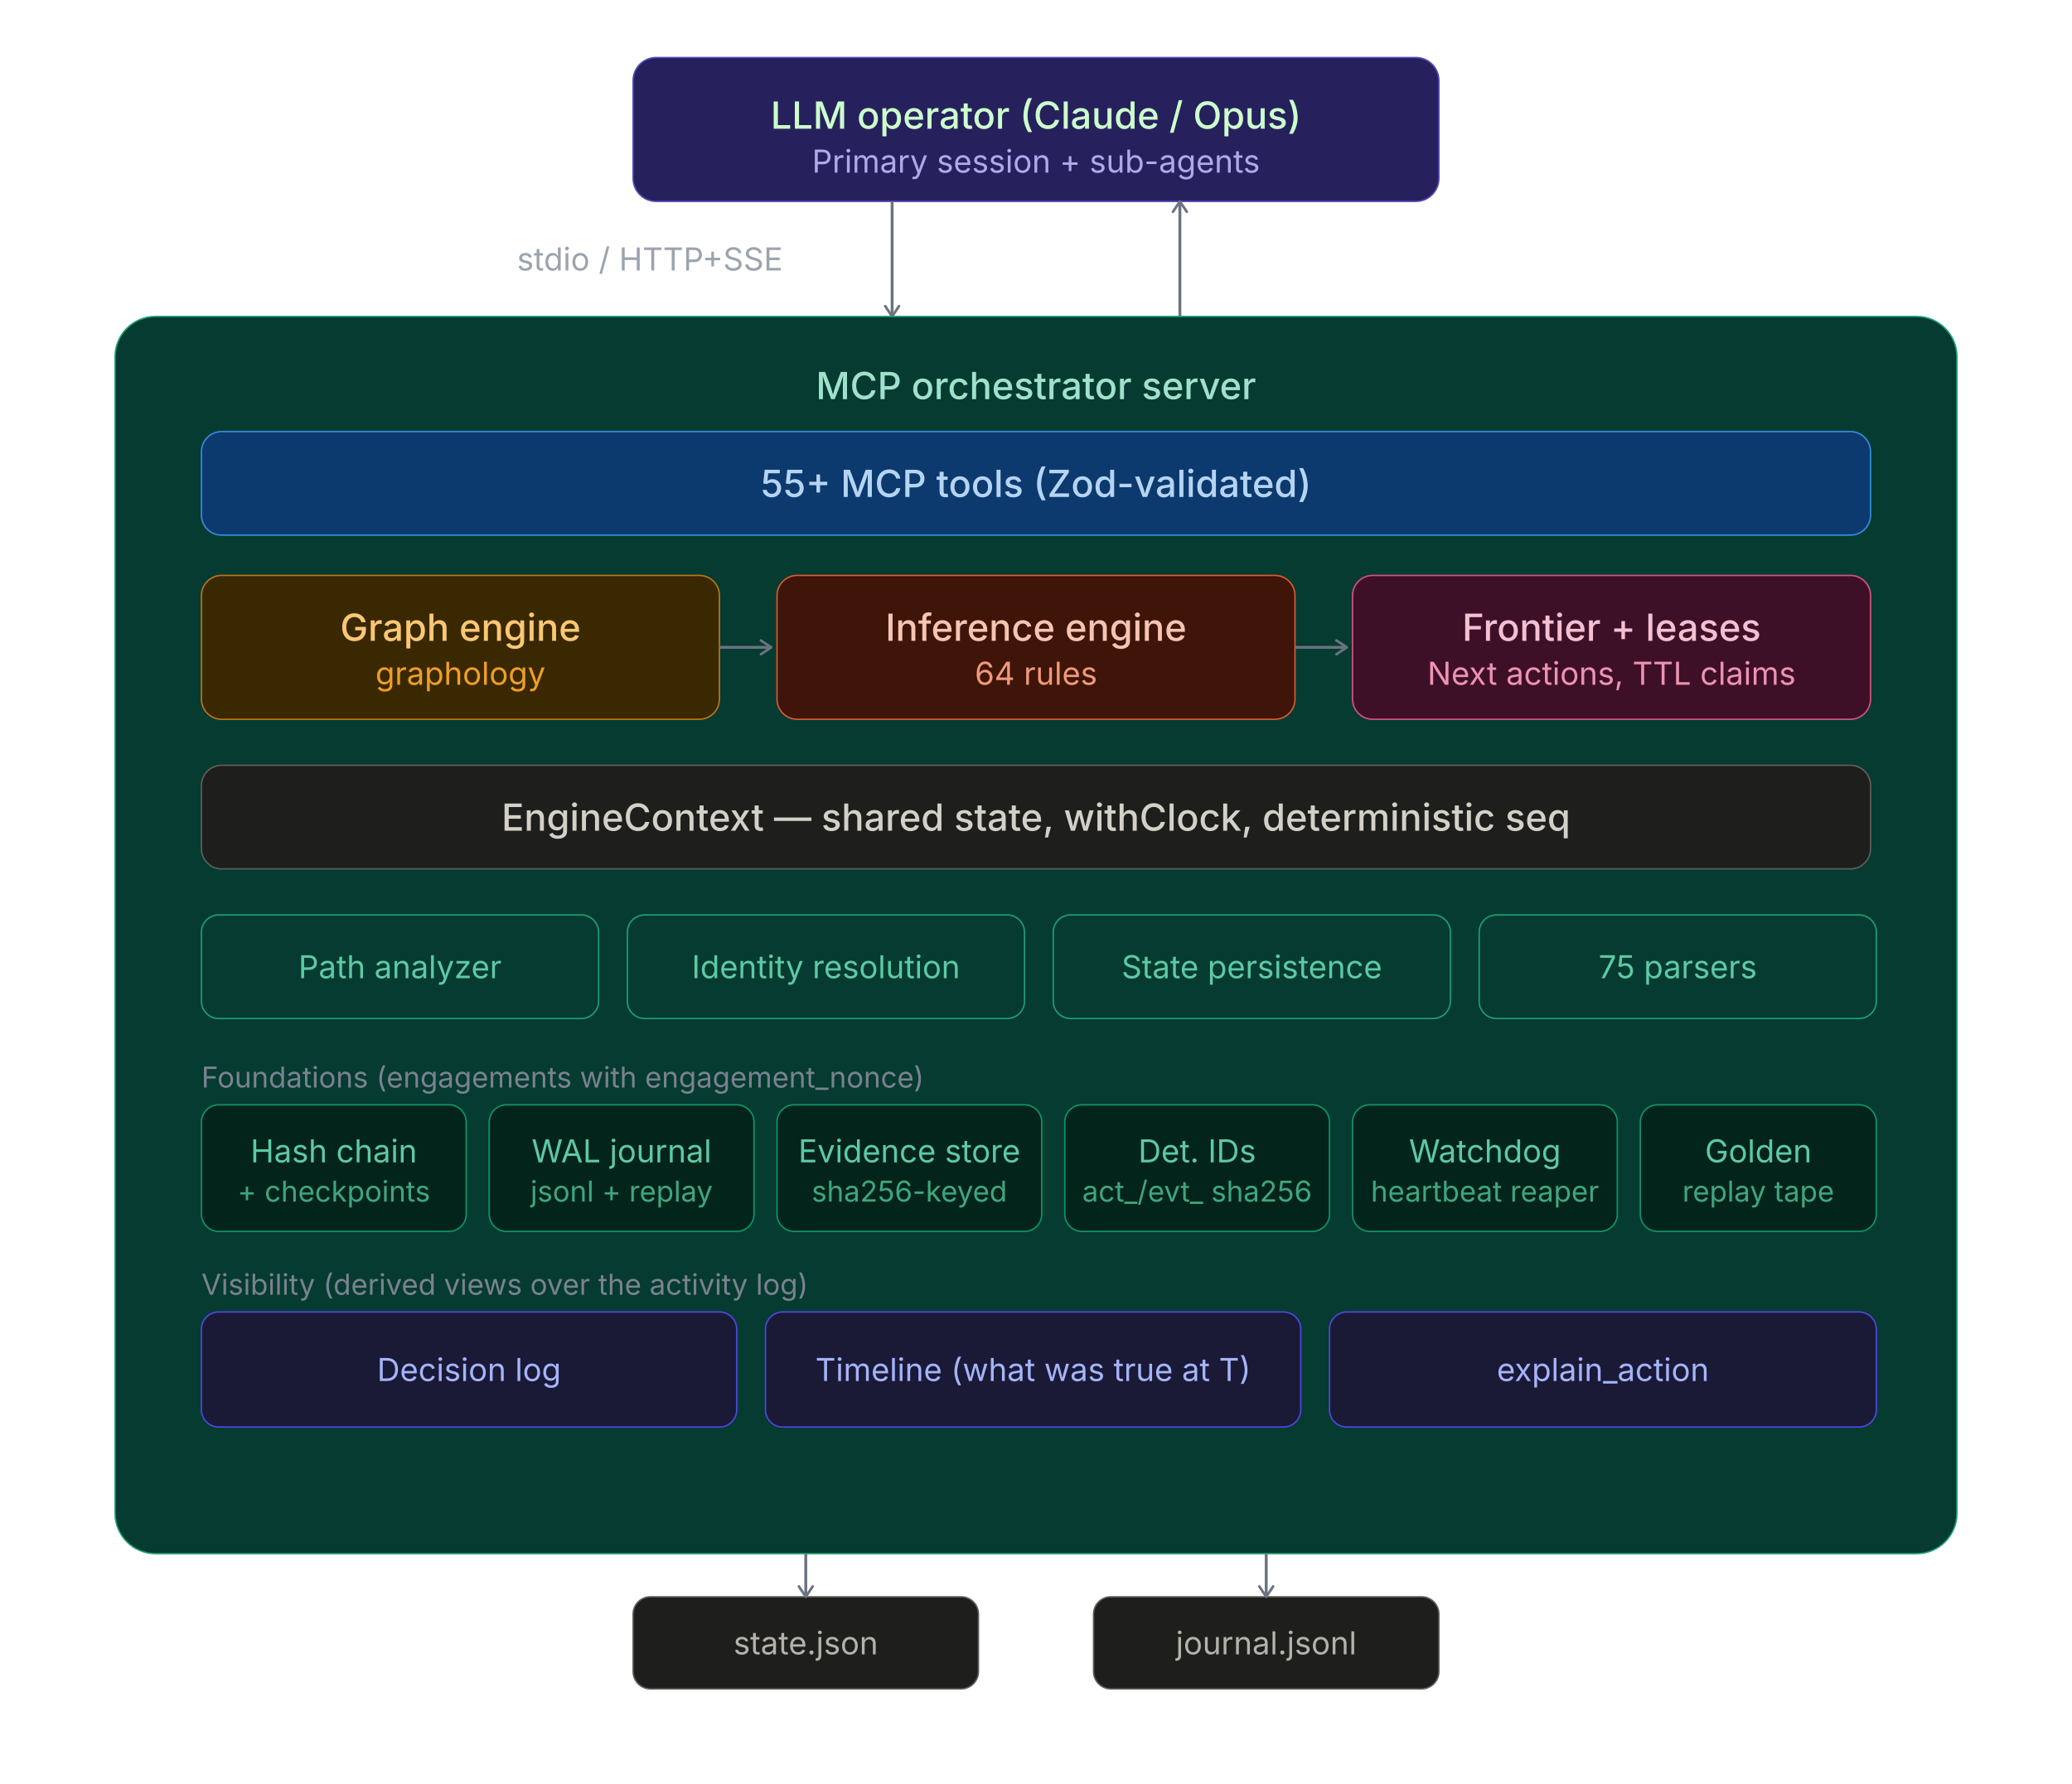
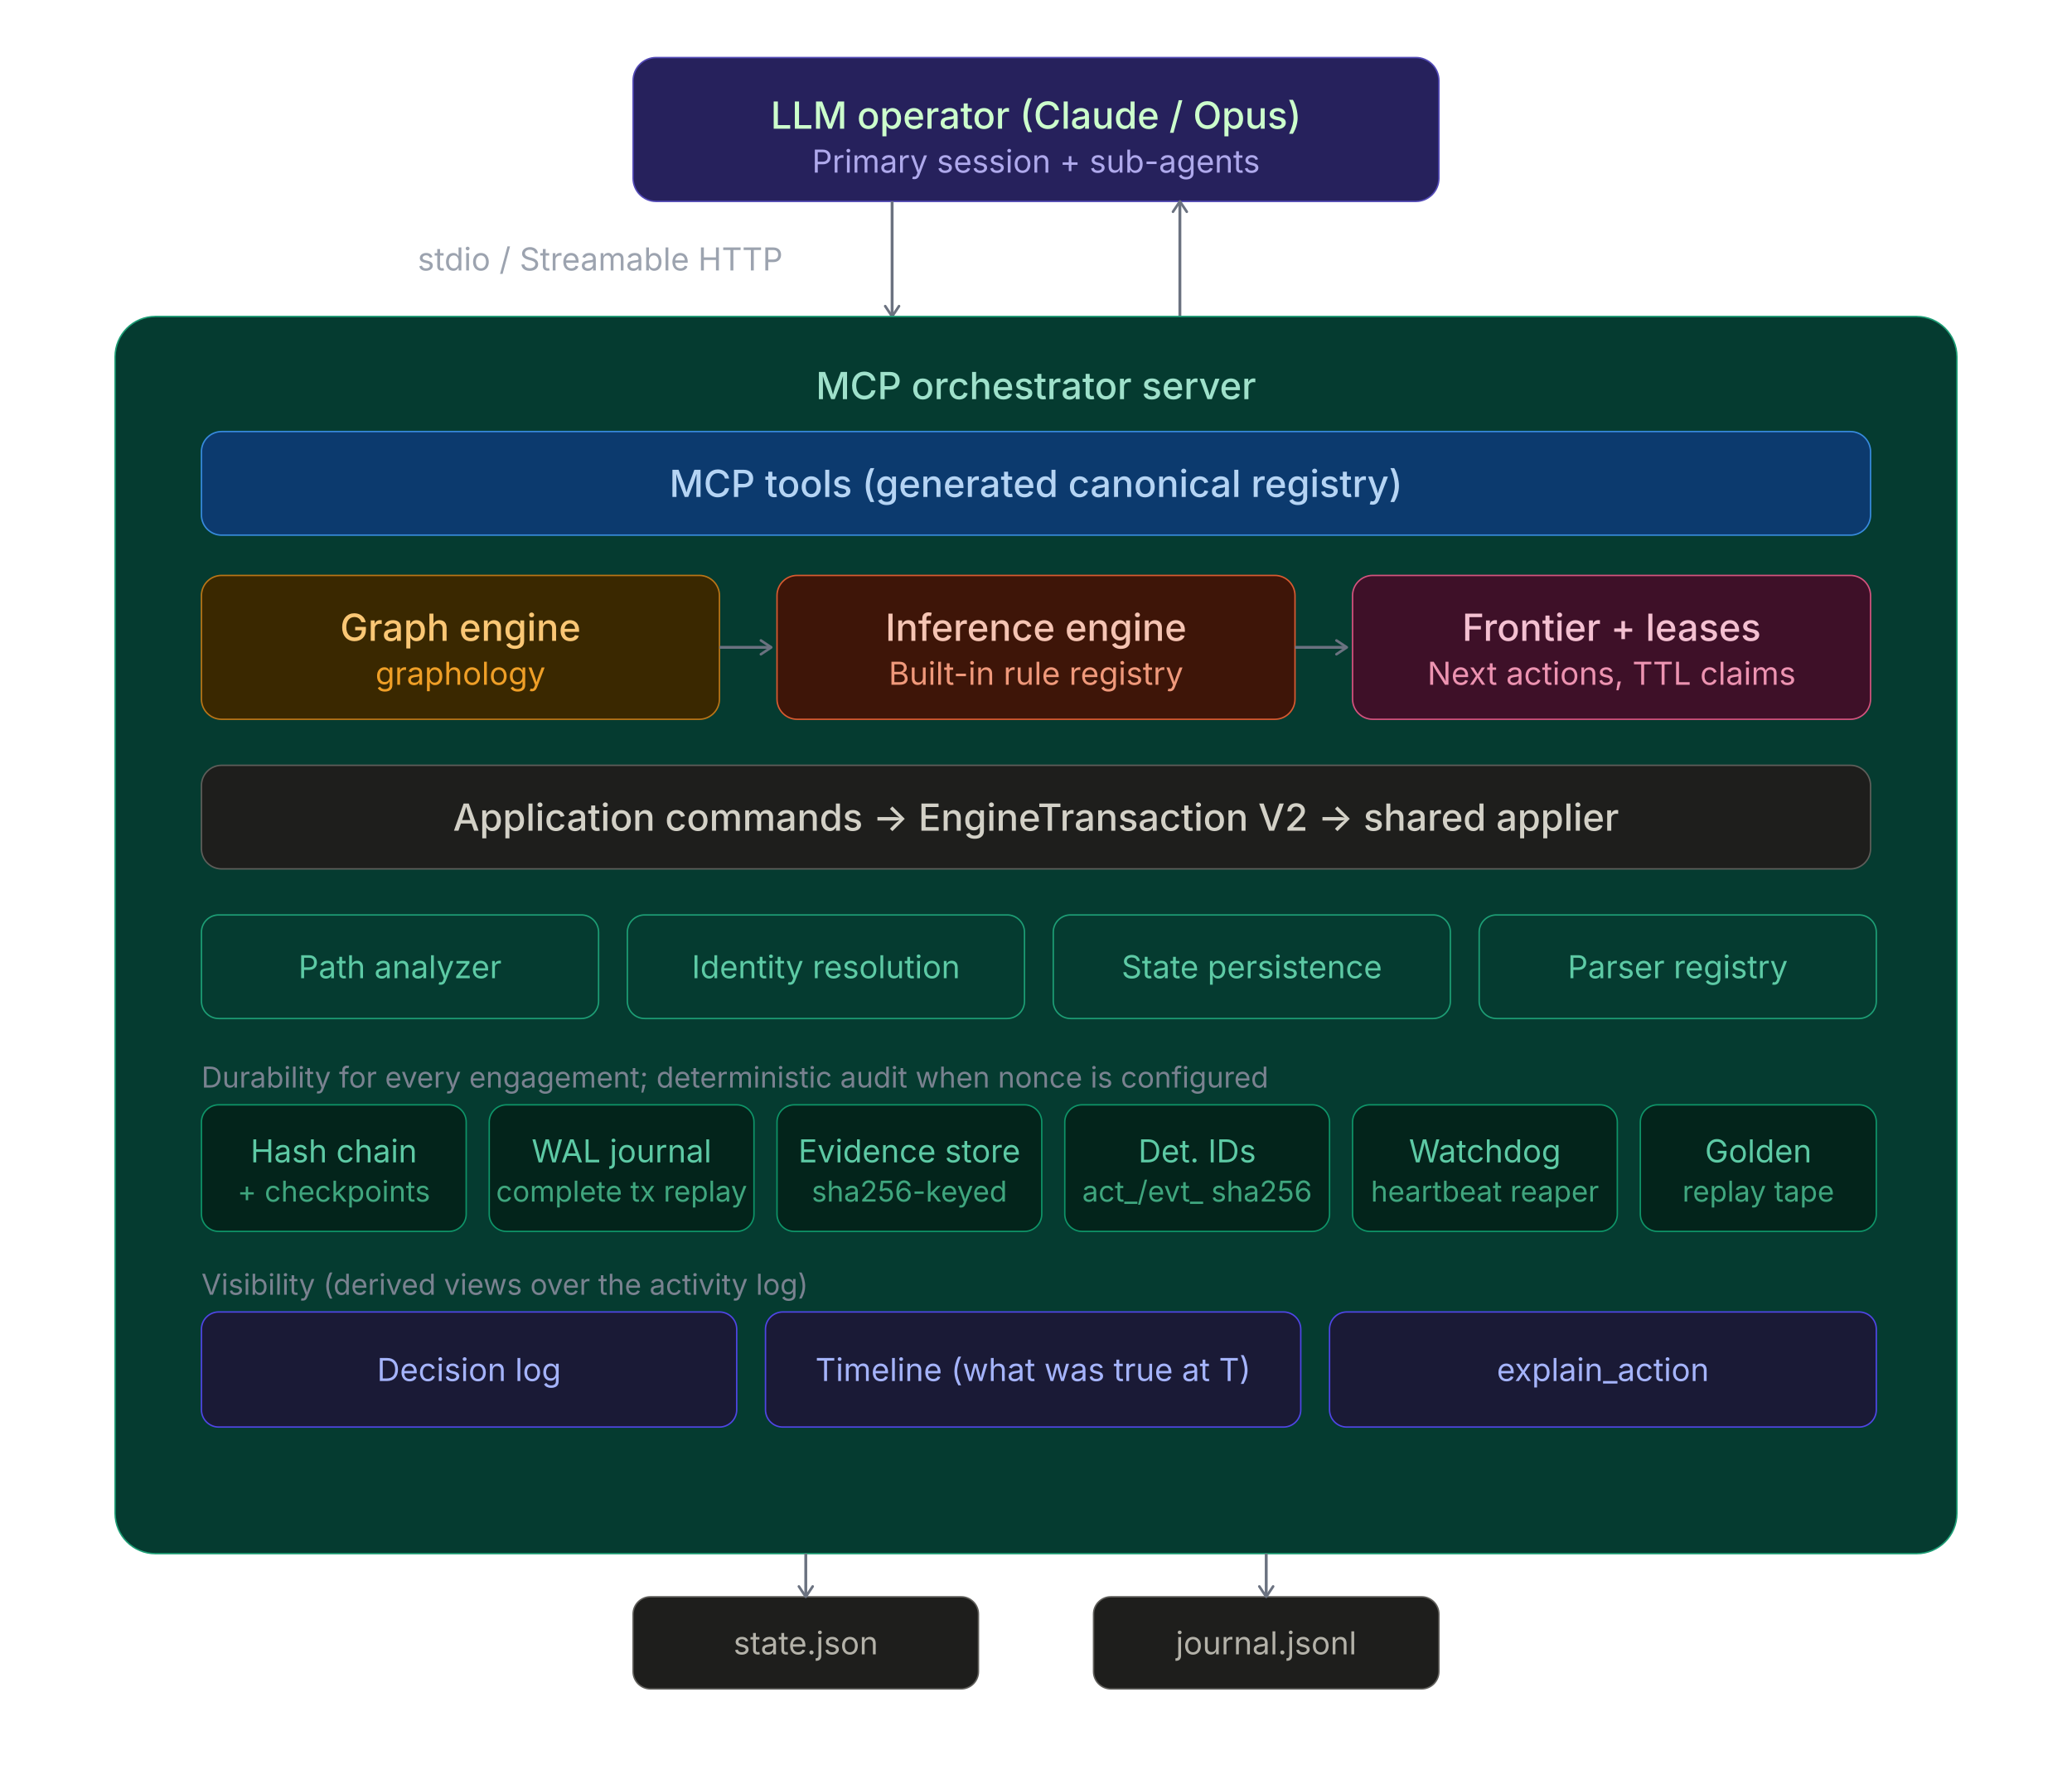
<svg xmlns="http://www.w3.org/2000/svg" viewBox="0 0 720 620">
  <style>
  text{font-family:'Inter',-apple-system,BlinkMacSystemFont,sans-serif}
  .th{font-size:13px;font-weight:500;fill:#e0e0e0}
  .ts{font-size:11px;fill:#9ca3af}
  .tx{font-size:10px;fill:#7a8290}
  .arr{stroke:#6b7280;stroke-width:1}
  .n-purple rect{fill:#26215C;stroke:#534AB7;stroke-width:.5}
  .n-purple .th{fill:#CCFFCC}.n-purple .ts{fill:#AFA9EC}
  .n-blue rect{fill:#0C3A6E;stroke:#378ADD;stroke-width:.5}
  .n-blue .th{fill:#B5D4F4}.n-blue .ts{fill:#85B7EB}
  .n-teal rect{fill:#053B30;stroke:#1D9E75;stroke-width:.5}
  .n-teal .th{fill:#9FE1CB}.n-teal .ts{fill:#5DCAA5}
  .n-amber rect{fill:#3A2800;stroke:#BA7517;stroke-width:.5}
  .n-amber .th{fill:#FAC775}.n-amber .ts{fill:#EF9F27}
  .n-coral rect{fill:#3E1508;stroke:#D85A30;stroke-width:.5}
  .n-coral .th{fill:#F5C4B3}.n-coral .ts{fill:#F0997B}
  .n-pink rect{fill:#3E1028;stroke:#D4537E;stroke-width:.5}
  .n-pink .th{fill:#F4C0D1}.n-pink .ts{fill:#ED93B1}
  .n-gray rect{fill:#1e1e1c;stroke:#5F5E5A;stroke-width:.5}
  .n-gray .th{fill:#D3D1C7}.n-gray .ts{fill:#B4B2A9}
  .n-emerald rect{fill:#03241B;stroke:#0E9468;stroke-width:.5}
  .n-emerald .th{fill:#A8EBD0}.n-emerald .ts{fill:#5DCAA5}.n-emerald .tx{fill:#3FA67E}
  .n-violet rect{fill:#1A1A36;stroke:#4F46E5;stroke-width:.5}
  .n-violet .th{fill:#C7D2FE}.n-violet .ts{fill:#A5B4FC}
</style>
  <rect width="100%" height="100%" fill="transparent" rx="6" />
  <defs>
    <marker id="arr" viewBox="0 0 10 10" refX="8" refY="5" markerWidth="6" markerHeight="6" orient="auto-start-reverse">
      <path d="M2 1L8 5L2 9" fill="none" stroke="context-stroke" stroke-width="1.5" stroke-linecap="round" stroke-linejoin="round" />
    </marker>
  </defs>
  <g class="n-purple">
    <rect x="220" y="20" width="280" height="50" rx="8" />
    <text class="th" x="360" y="40" text-anchor="middle" dominant-baseline="central">LLM operator (Claude / Opus)</text>
    <text class="ts" x="360" y="56" text-anchor="middle" dominant-baseline="central">Primary session + sub-agents</text>
  </g>
  <line x1="310" y1="70" x2="310" y2="110" class="arr" marker-end="url(#arr)" />
  <line x1="410" y1="110" x2="410" y2="70" class="arr" marker-end="url(#arr)" />
-   <text class="ts" x="272" y="94" text-anchor="end">stdio / HTTP+SSE</text>
+   <text class="ts" x="272" y="94" text-anchor="end">stdio / Streamable HTTP</text>
  <g class="n-teal">
    <rect x="40" y="110" width="640" height="430" rx="14" />
    <text class="th" x="360" y="134" text-anchor="middle" dominant-baseline="central">MCP orchestrator server</text>
  </g>
  <g class="n-blue">
    <rect x="70" y="150" width="580" height="36" rx="7" />
-     <text class="th" x="360" y="168" text-anchor="middle" dominant-baseline="central">55+ MCP tools (Zod-validated)</text>
+     <text class="th" x="360" y="168" text-anchor="middle" dominant-baseline="central">MCP tools (generated canonical registry)</text>
  </g>
  <g class="n-amber">
    <rect x="70" y="200" width="180" height="50" rx="7" />
    <text class="th" x="160" y="218" text-anchor="middle" dominant-baseline="central">Graph engine</text>
    <text class="ts" x="160" y="234" text-anchor="middle" dominant-baseline="central">graphology</text>
  </g>
  <g class="n-coral">
    <rect x="270" y="200" width="180" height="50" rx="7" />
    <text class="th" x="360" y="218" text-anchor="middle" dominant-baseline="central">Inference engine</text>
-     <text class="ts" x="360" y="234" text-anchor="middle" dominant-baseline="central">64 rules</text>
+     <text class="ts" x="360" y="234" text-anchor="middle" dominant-baseline="central">Built-in rule registry</text>
  </g>
  <g class="n-pink">
    <rect x="470" y="200" width="180" height="50" rx="7" />
    <text class="th" x="560" y="218" text-anchor="middle" dominant-baseline="central">Frontier + leases</text>
    <text class="ts" x="560" y="234" text-anchor="middle" dominant-baseline="central">Next actions, TTL claims</text>
  </g>
  <line x1="250" y1="225" x2="268" y2="225" class="arr" marker-end="url(#arr)" />
  <line x1="450" y1="225" x2="468" y2="225" class="arr" marker-end="url(#arr)" />
  <g class="n-gray">
    <rect x="70" y="266" width="580" height="36" rx="7" />
-     <text class="th" x="360" y="284" text-anchor="middle" dominant-baseline="central">EngineContext — shared state, withClock, deterministic seq</text>
+     <text class="th" x="360" y="284" text-anchor="middle" dominant-baseline="central">Application commands → EngineTransaction V2 → shared applier</text>
  </g>
  <g class="n-teal">
    <rect x="70" y="318" width="138" height="36" rx="6" />
    <text class="ts" x="139" y="336" text-anchor="middle" dominant-baseline="central">Path analyzer</text>
  </g>
  <g class="n-teal">
    <rect x="218" y="318" width="138" height="36" rx="6" />
    <text class="ts" x="287" y="336" text-anchor="middle" dominant-baseline="central">Identity resolution</text>
  </g>
  <g class="n-teal">
    <rect x="366" y="318" width="138" height="36" rx="6" />
    <text class="ts" x="435" y="336" text-anchor="middle" dominant-baseline="central">State persistence</text>
  </g>
  <g class="n-teal">
    <rect x="514" y="318" width="138" height="36" rx="6" />
-     <text class="ts" x="583" y="336" text-anchor="middle" dominant-baseline="central">75 parsers</text>
+     <text class="ts" x="583" y="336" text-anchor="middle" dominant-baseline="central">Parser registry</text>
  </g>
-   <text class="tx" x="70" y="378" text-anchor="start">Foundations (engagements with engagement_nonce)</text>
+   <text class="tx" x="70" y="378" text-anchor="start">Durability for every engagement; deterministic audit when nonce is configured</text>
  <g class="n-emerald">
    <rect x="70" y="384" width="92" height="44" rx="6" />
    <text class="ts" x="116" y="400" text-anchor="middle" dominant-baseline="central">Hash chain</text>
    <text class="tx" x="116" y="414" text-anchor="middle" dominant-baseline="central">+ checkpoints</text>
  </g>
  <g class="n-emerald">
    <rect x="170" y="384" width="92" height="44" rx="6" />
    <text class="ts" x="216" y="400" text-anchor="middle" dominant-baseline="central">WAL journal</text>
-     <text class="tx" x="216" y="414" text-anchor="middle" dominant-baseline="central">jsonl + replay</text>
+     <text class="tx" x="216" y="414" text-anchor="middle" dominant-baseline="central">complete tx replay</text>
  </g>
  <g class="n-emerald">
    <rect x="270" y="384" width="92" height="44" rx="6" />
    <text class="ts" x="316" y="400" text-anchor="middle" dominant-baseline="central">Evidence store</text>
    <text class="tx" x="316" y="414" text-anchor="middle" dominant-baseline="central">sha256-keyed</text>
  </g>
  <g class="n-emerald">
    <rect x="370" y="384" width="92" height="44" rx="6" />
    <text class="ts" x="416" y="400" text-anchor="middle" dominant-baseline="central">Det. IDs</text>
    <text class="tx" x="416" y="414" text-anchor="middle" dominant-baseline="central">act_/evt_ sha256</text>
  </g>
  <g class="n-emerald">
    <rect x="470" y="384" width="92" height="44" rx="6" />
    <text class="ts" x="516" y="400" text-anchor="middle" dominant-baseline="central">Watchdog</text>
    <text class="tx" x="516" y="414" text-anchor="middle" dominant-baseline="central">heartbeat reaper</text>
  </g>
  <g class="n-emerald">
    <rect x="570" y="384" width="82" height="44" rx="6" />
    <text class="ts" x="611" y="400" text-anchor="middle" dominant-baseline="central">Golden</text>
    <text class="tx" x="611" y="414" text-anchor="middle" dominant-baseline="central">replay tape</text>
  </g>
  <text class="tx" x="70" y="450" text-anchor="start">Visibility (derived views over the activity log)</text>
  <g class="n-violet">
    <rect x="70" y="456" width="186" height="40" rx="6" />
    <text class="ts" x="163" y="476" text-anchor="middle" dominant-baseline="central">Decision log</text>
  </g>
  <g class="n-violet">
    <rect x="266" y="456" width="186" height="40" rx="6" />
    <text class="ts" x="359" y="476" text-anchor="middle" dominant-baseline="central">Timeline (what was true at T)</text>
  </g>
  <g class="n-violet">
    <rect x="462" y="456" width="190" height="40" rx="6" />
    <text class="ts" x="557" y="476" text-anchor="middle" dominant-baseline="central">explain_action</text>
  </g>
  <g class="n-gray">
    <rect x="220" y="555" width="120" height="32" rx="6" />
    <text class="ts" x="280" y="571" text-anchor="middle" dominant-baseline="central">state.json</text>
  </g>
  <g class="n-gray">
    <rect x="380" y="555" width="120" height="32" rx="6" />
    <text class="ts" x="440" y="571" text-anchor="middle" dominant-baseline="central">journal.jsonl</text>
  </g>
  <line x1="280" y1="540" x2="280" y2="555" class="arr" marker-end="url(#arr)" />
  <line x1="440" y1="540" x2="440" y2="555" class="arr" marker-end="url(#arr)" />
</svg>
